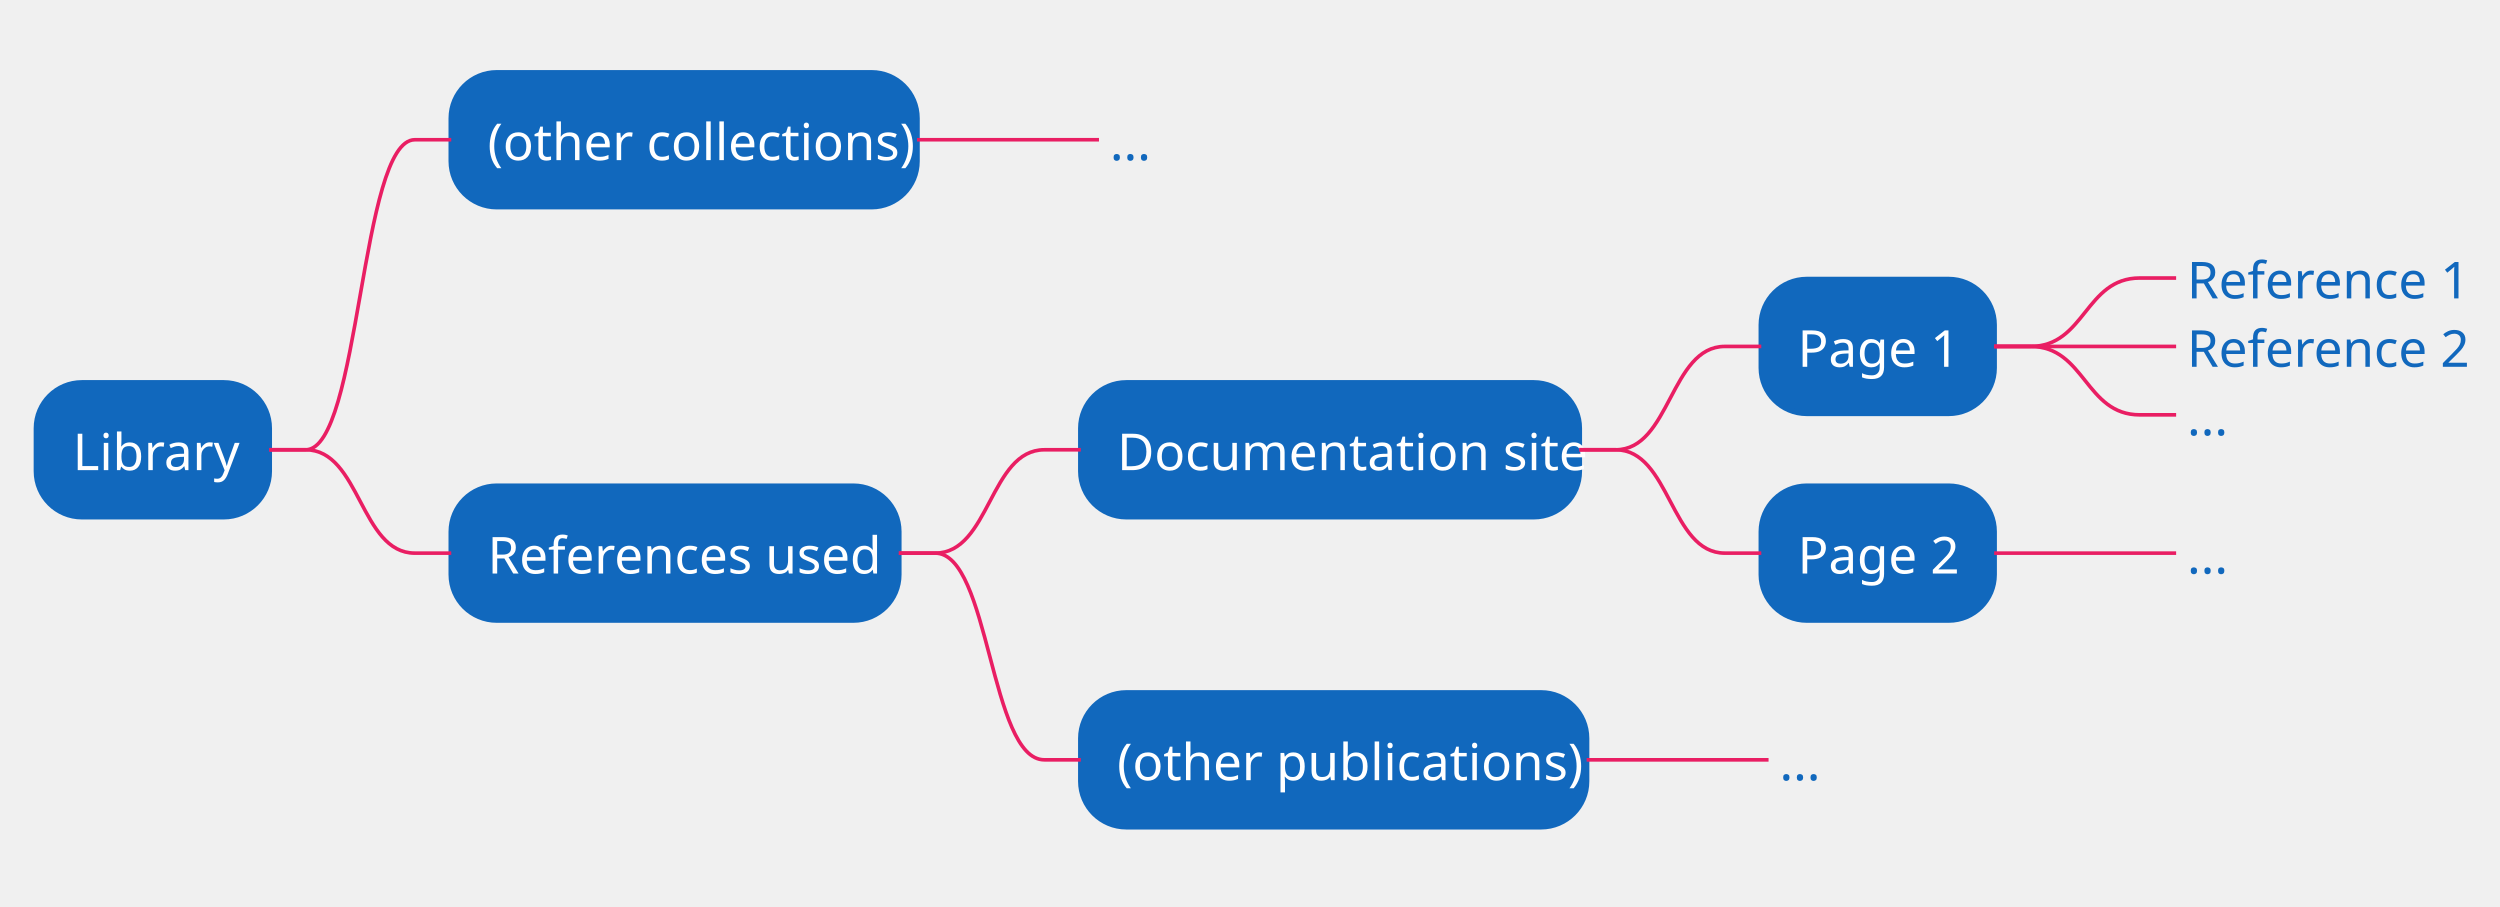
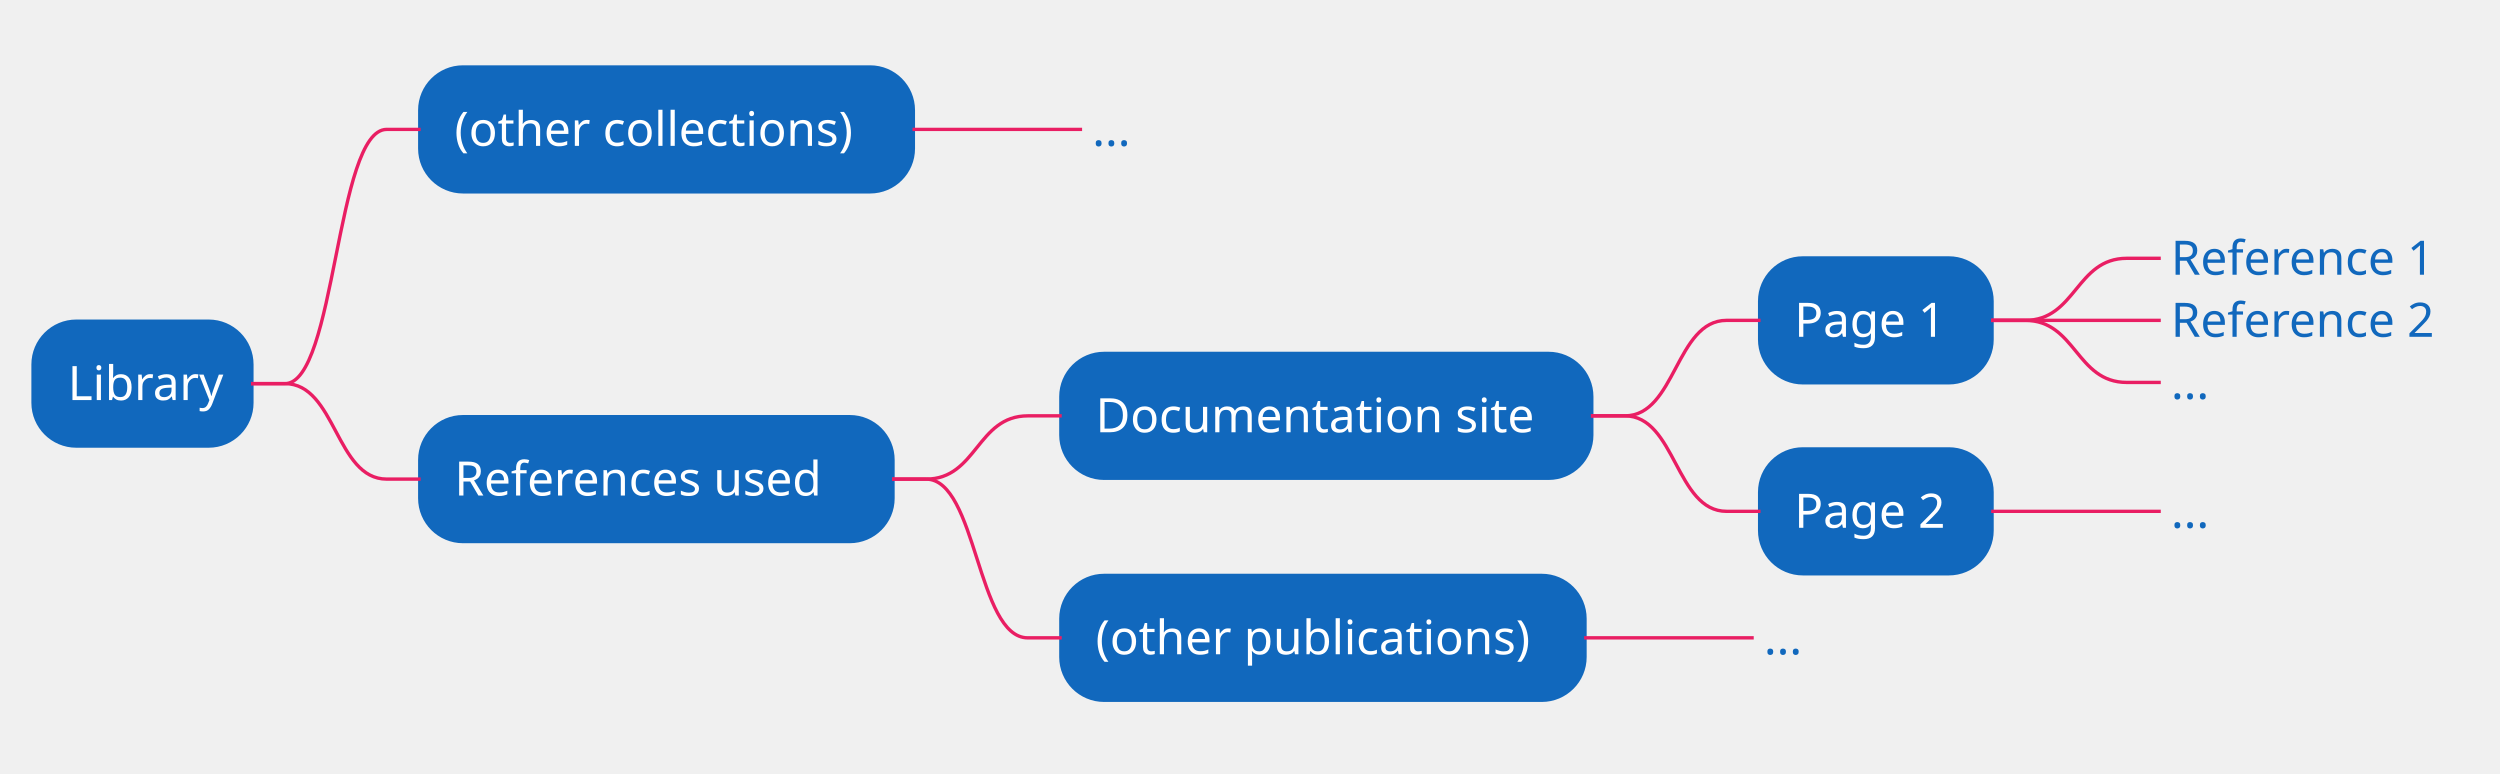
- <svg xmlns="http://www.w3.org/2000/svg" contentStyleType="text/css" height="249px" preserveAspectRatio="none" style="width:687px;height:249px;background:#FFFFFF;" version="1.1" viewBox="0 0 687 249" width="687px" zoomAndPan="magnify">
+ <svg xmlns="http://www.w3.org/2000/svg" contentStyleType="text/css" height="228px" preserveAspectRatio="none" style="width:737px;height:228px;background:#FFFFFF;" version="1.1" viewBox="0 0 737 228" width="737px" zoomAndPan="magnify">
  <defs />
  <g>
-     <rect fill="#1168BD" height="36.8" rx="12.5" ry="12.5" style="stroke:#1168BD;stroke-width:1.5;" width="64" x="10" y="105.2" />
-     <text fill="#FFFFFF" font-family="sans-serif" font-size="14" lengthAdjust="spacing" textLength="44" x="20" y="129.2">Library</text>
-     <rect fill="#1168BD" height="36.8" rx="12.5" ry="12.5" style="stroke:#1168BD;stroke-width:1.5;" width="128" x="124" y="20" />
-     <text fill="#FFFFFF" font-family="sans-serif" font-size="14" lengthAdjust="spacing" textLength="108" x="134" y="44">(other collections)</text>
-     <text fill="#1168BD" font-family="sans-serif" font-size="14" lengthAdjust="spacing" textLength="12" x="305" y="44">...</text>
-     <path d="M252,38.4 L262,38.4 C277,38.4 277,38.4 292,38.4 L302,38.4 " fill="none" style="stroke:#E91E63;stroke-width:1.0;" />
-     <path d="M74,123.6 L84,123.6 C99,123.6 99,38.4 114,38.4 L124,38.4 " fill="none" style="stroke:#E91E63;stroke-width:1.0;" />
-     <rect fill="#1168BD" height="36.8" rx="12.5" ry="12.5" style="stroke:#1168BD;stroke-width:1.5;" width="123" x="124" y="133.6" />
-     <text fill="#FFFFFF" font-family="sans-serif" font-size="14" lengthAdjust="spacing" textLength="103" x="134" y="157.6">References used</text>
-     <rect fill="#1168BD" height="36.8" rx="12.5" ry="12.5" style="stroke:#1168BD;stroke-width:1.5;" width="137" x="297" y="105.2" />
-     <text fill="#FFFFFF" font-family="sans-serif" font-size="14" lengthAdjust="spacing" textLength="117" x="307" y="129.2">Documentation site</text>
-     <rect fill="#1168BD" height="36.8" rx="12.5" ry="12.5" style="stroke:#1168BD;stroke-width:1.5;" width="64" x="484" y="76.8" />
-     <text fill="#FFFFFF" font-family="sans-serif" font-size="14" lengthAdjust="spacing" textLength="44" x="494" y="100.8">Page 1</text>
-     <text fill="#1168BD" font-family="sans-serif" font-size="14" lengthAdjust="spacing" textLength="74" x="601" y="82">Reference 1</text>
-     <path d="M548,95.2 L558,95.2 C573,95.2 573,76.4 588,76.4 L598,76.4 " fill="none" style="stroke:#E91E63;stroke-width:1.0;" />
-     <text fill="#1168BD" font-family="sans-serif" font-size="14" lengthAdjust="spacing" textLength="74" x="601" y="100.8">Reference 2</text>
-     <path d="M548,95.2 L558,95.2 C573,95.2 573,95.2 588,95.2 L598,95.2 " fill="none" style="stroke:#E91E63;stroke-width:1.0;" />
-     <text fill="#1168BD" font-family="sans-serif" font-size="14" lengthAdjust="spacing" textLength="12" x="601" y="119.6">...</text>
-     <path d="M548,95.2 L558,95.2 C573,95.2 573,114 588,114 L598,114 " fill="none" style="stroke:#E91E63;stroke-width:1.0;" />
-     <path d="M434,123.6 L444,123.6 C459,123.6 459,95.2 474,95.2 L484,95.2 " fill="none" style="stroke:#E91E63;stroke-width:1.0;" />
-     <rect fill="#1168BD" height="36.8" rx="12.5" ry="12.5" style="stroke:#1168BD;stroke-width:1.5;" width="64" x="484" y="133.6" />
-     <text fill="#FFFFFF" font-family="sans-serif" font-size="14" lengthAdjust="spacing" textLength="44" x="494" y="157.6">Page 2</text>
-     <text fill="#1168BD" font-family="sans-serif" font-size="14" lengthAdjust="spacing" textLength="12" x="601" y="157.6">...</text>
-     <path d="M548,152 L558,152 C573,152 573,152 588,152 L598,152 " fill="none" style="stroke:#E91E63;stroke-width:1.0;" />
-     <path d="M434,123.6 L444,123.6 C459,123.6 459,152 474,152 L484,152 " fill="none" style="stroke:#E91E63;stroke-width:1.0;" />
-     <path d="M247,152 L257,152 C272,152 272,123.6 287,123.6 L297,123.6 " fill="none" style="stroke:#E91E63;stroke-width:1.0;" />
-     <rect fill="#1168BD" height="36.8" rx="12.5" ry="12.5" style="stroke:#1168BD;stroke-width:1.5;" width="139" x="297" y="190.4" />
-     <text fill="#FFFFFF" font-family="sans-serif" font-size="14" lengthAdjust="spacing" textLength="119" x="307" y="214.4">(other publications)</text>
-     <text fill="#1168BD" font-family="sans-serif" font-size="14" lengthAdjust="spacing" textLength="12" x="489" y="214.4">...</text>
-     <path d="M436,208.8 L446,208.8 C461,208.8 461,208.8 476,208.8 L486,208.8 " fill="none" style="stroke:#E91E63;stroke-width:1.0;" />
-     <path d="M247,152 L257,152 C272,152 272,208.8 287,208.8 L297,208.8 " fill="none" style="stroke:#E91E63;stroke-width:1.0;" />
-     <path d="M74,123.6 L84,123.6 C99,123.6 99,152 114,152 L124,152 " fill="none" style="stroke:#E91E63;stroke-width:1.0;" />
+     <rect fill="#1168BD" height="36.297" rx="12.5" ry="12.5" style="stroke:#1168BD;stroke-width:1.5;" width="64" x="10" y="94.945" />
+     <text fill="#FFFFFF" font-family="sans-serif" font-size="14" lengthAdjust="spacing" textLength="44" x="20" y="117.94">Library</text>
+     <rect fill="#1168BD" height="36.297" rx="12.5" ry="12.5" style="stroke:#1168BD;stroke-width:1.5;" width="145" x="124" y="20" />
+     <text fill="#FFFFFF" font-family="sans-serif" font-size="14" lengthAdjust="spacing" textLength="125" x="134" y="42.995">(other collections)</text>
+     <text fill="#1168BD" font-family="sans-serif" font-size="14" lengthAdjust="spacing" textLength="12" x="322" y="42.995">...</text>
+     <path d="M269,38.148 L279,38.148 C294,38.148 294,38.148 309,38.148 L319,38.148 " fill="none" style="stroke:#E91E63;stroke-width:1.0;" />
+     <path d="M74,113.094 L84,113.094 C99,113.094 99,38.148 114,38.148 L124,38.148 " fill="none" style="stroke:#E91E63;stroke-width:1.0;" />
+     <rect fill="#1168BD" height="36.297" rx="12.5" ry="12.5" style="stroke:#1168BD;stroke-width:1.5;" width="139" x="124" y="123.094" />
+     <text fill="#FFFFFF" font-family="sans-serif" font-size="14" lengthAdjust="spacing" textLength="119" x="134" y="146.089">References used</text>
+     <rect fill="#1168BD" height="36.297" rx="12.5" ry="12.5" style="stroke:#1168BD;stroke-width:1.5;" width="156" x="313" y="104.445" />
+     <text fill="#FFFFFF" font-family="sans-serif" font-size="14" lengthAdjust="spacing" textLength="136" x="323" y="127.44">Documentation site</text>
+     <rect fill="#1168BD" height="36.297" rx="12.5" ry="12.5" style="stroke:#1168BD;stroke-width:1.5;" width="68" x="519" y="76.297" />
+     <text fill="#FFFFFF" font-family="sans-serif" font-size="14" lengthAdjust="spacing" textLength="48" x="529" y="99.292">Page 1</text>
+     <text fill="#1168BD" font-family="sans-serif" font-size="14" lengthAdjust="spacing" textLength="85" x="640" y="80.995">Reference 1</text>
+     <path d="M587,94.445 L597,94.445 C612,94.445 612,76.148 627,76.148 L637,76.148 " fill="none" style="stroke:#E91E63;stroke-width:1.0;" />
+     <text fill="#1168BD" font-family="sans-serif" font-size="14" lengthAdjust="spacing" textLength="85" x="640" y="99.292">Reference 2</text>
+     <path d="M587,94.445 L597,94.445 C612,94.445 612,94.445 627,94.445 L637,94.445 " fill="none" style="stroke:#E91E63;stroke-width:1.0;" />
+     <text fill="#1168BD" font-family="sans-serif" font-size="14" lengthAdjust="spacing" textLength="12" x="640" y="117.589">...</text>
+     <path d="M587,94.445 L597,94.445 C612,94.445 612,112.742 627,112.742 L637,112.742 " fill="none" style="stroke:#E91E63;stroke-width:1.0;" />
+     <path d="M469,122.594 L479,122.594 C494,122.594 494,94.445 509,94.445 L519,94.445 " fill="none" style="stroke:#E91E63;stroke-width:1.0;" />
+     <rect fill="#1168BD" height="36.297" rx="12.5" ry="12.5" style="stroke:#1168BD;stroke-width:1.5;" width="68" x="519" y="132.594" />
+     <text fill="#FFFFFF" font-family="sans-serif" font-size="14" lengthAdjust="spacing" textLength="48" x="529" y="155.589">Page 2</text>
+     <text fill="#1168BD" font-family="sans-serif" font-size="14" lengthAdjust="spacing" textLength="12" x="640" y="155.589">...</text>
+     <path d="M587,150.742 L597,150.742 C612,150.742 612,150.742 627,150.742 L637,150.742 " fill="none" style="stroke:#E91E63;stroke-width:1.0;" />
+     <path d="M469,122.594 L479,122.594 C494,122.594 494,150.742 509,150.742 L519,150.742 " fill="none" style="stroke:#E91E63;stroke-width:1.0;" />
+     <path d="M263,141.242 L273,141.242 C288,141.242 288,122.594 303,122.594 L313,122.594 " fill="none" style="stroke:#E91E63;stroke-width:1.0;" />
+     <rect fill="#1168BD" height="36.297" rx="12.5" ry="12.5" style="stroke:#1168BD;stroke-width:1.5;" width="154" x="313" y="169.891" />
+     <text fill="#FFFFFF" font-family="sans-serif" font-size="14" lengthAdjust="spacing" textLength="134" x="323" y="192.886">(other publications)</text>
+     <text fill="#1168BD" font-family="sans-serif" font-size="14" lengthAdjust="spacing" textLength="12" x="520" y="192.886">...</text>
+     <path d="M467,188.039 L477,188.039 C492,188.039 492,188.039 507,188.039 L517,188.039 " fill="none" style="stroke:#E91E63;stroke-width:1.0;" />
+     <path d="M263,141.242 L273,141.242 C288,141.242 288,188.039 303,188.039 L313,188.039 " fill="none" style="stroke:#E91E63;stroke-width:1.0;" />
+     <path d="M74,113.094 L84,113.094 C99,113.094 99,141.242 114,141.242 L124,141.242 " fill="none" style="stroke:#E91E63;stroke-width:1.0;" />
  </g>
</svg>
